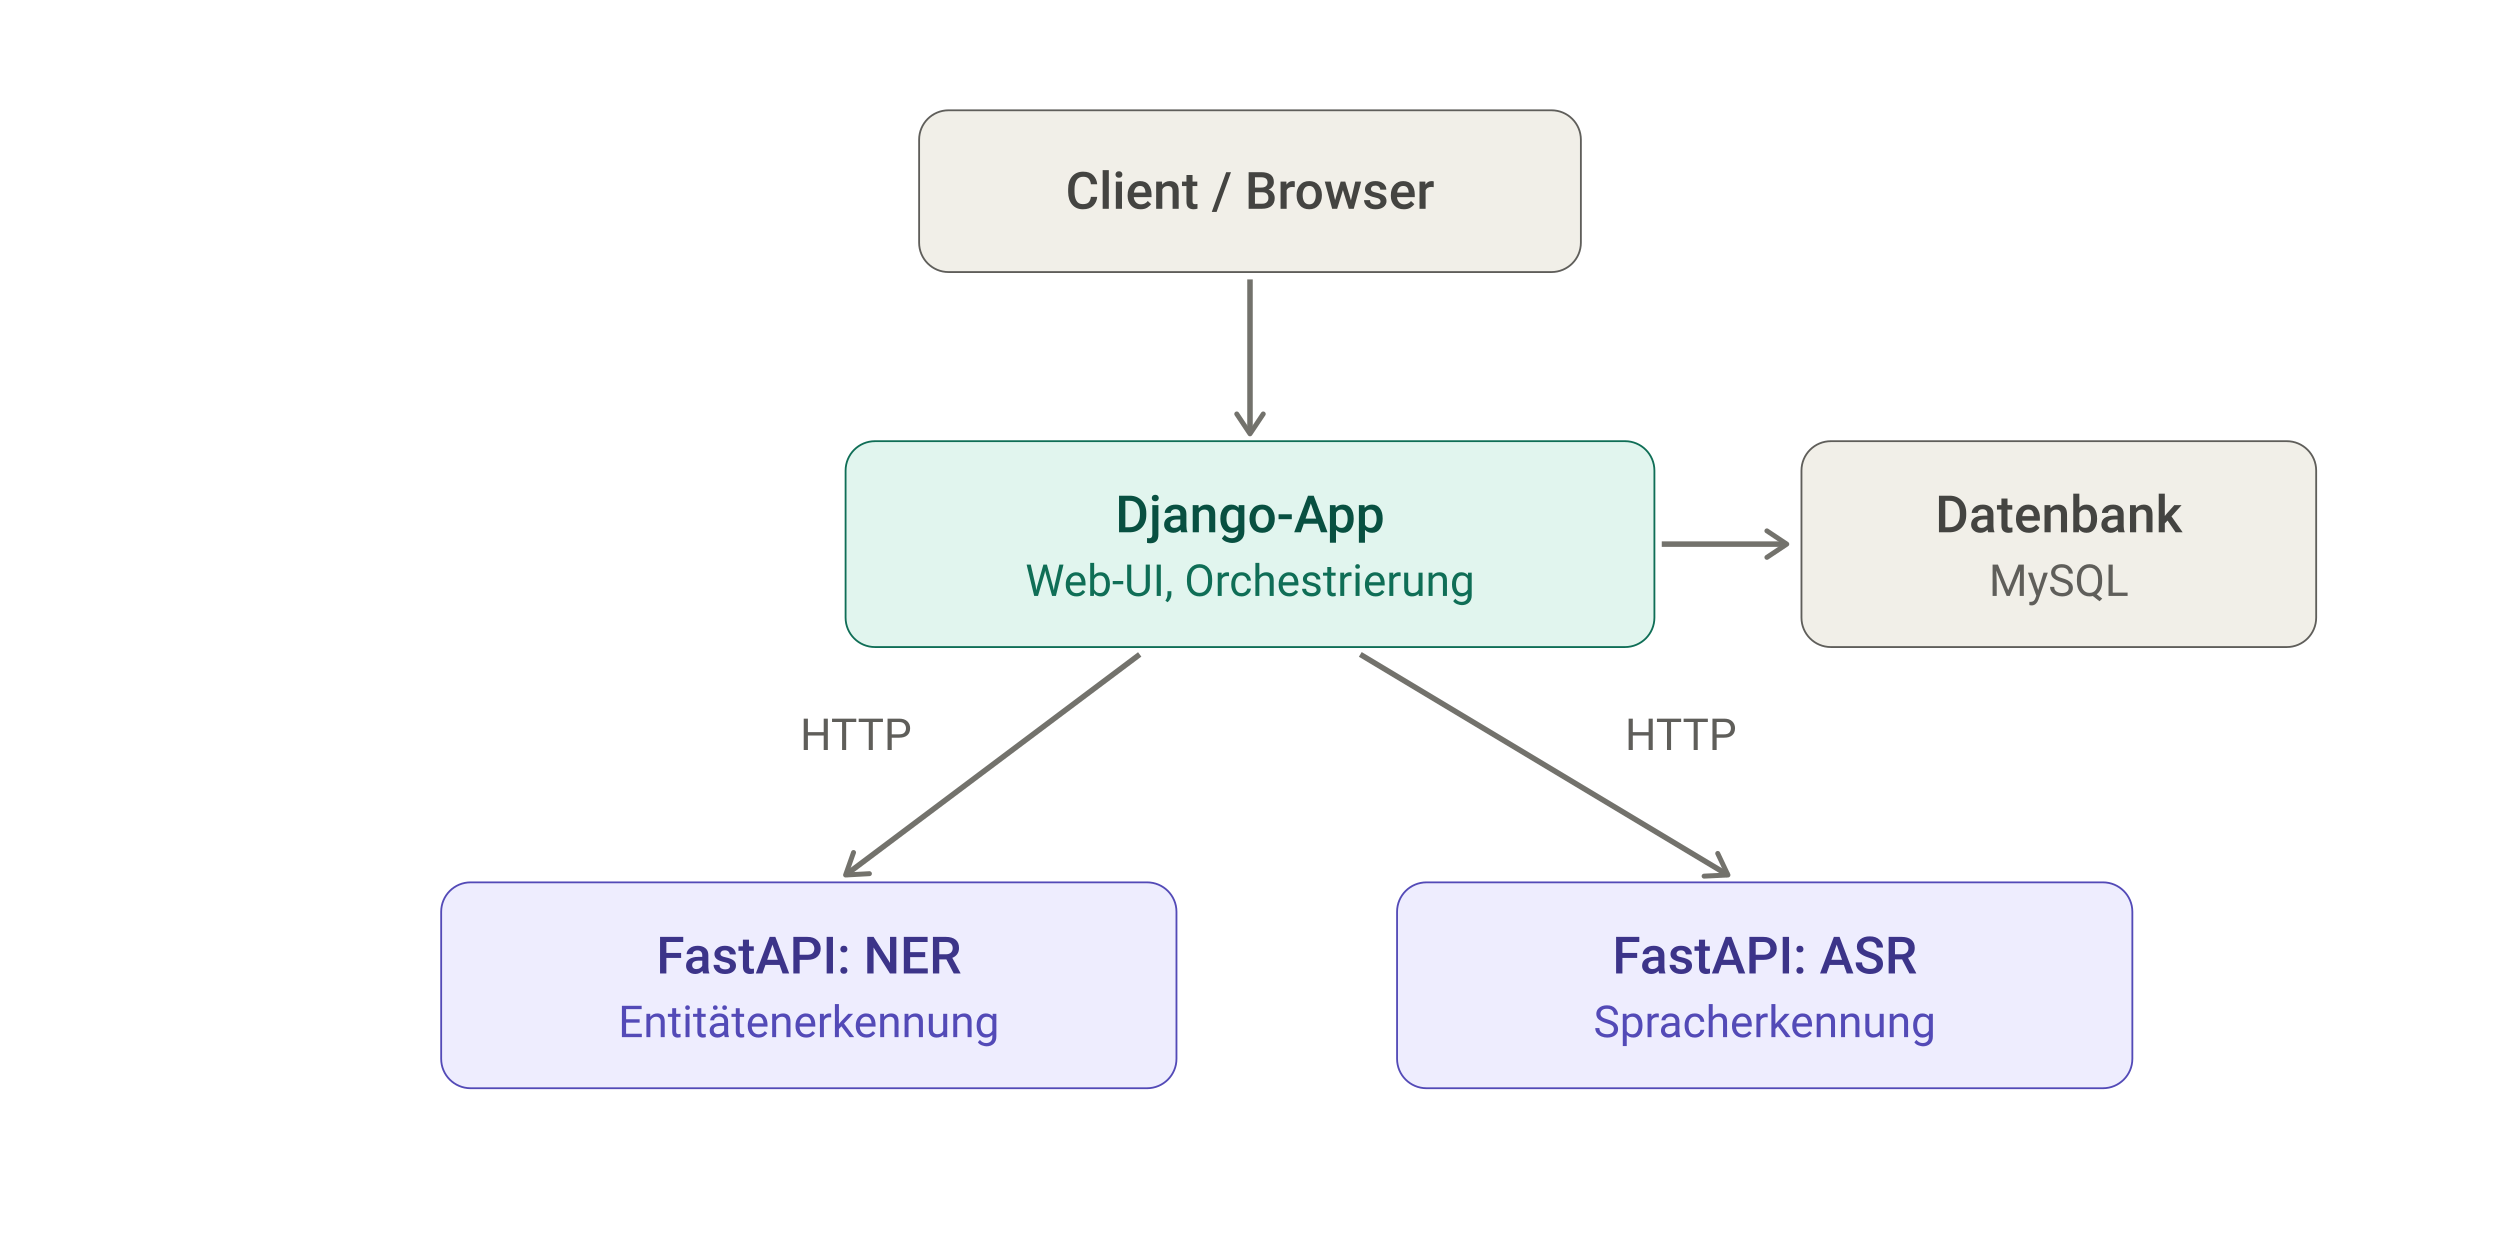
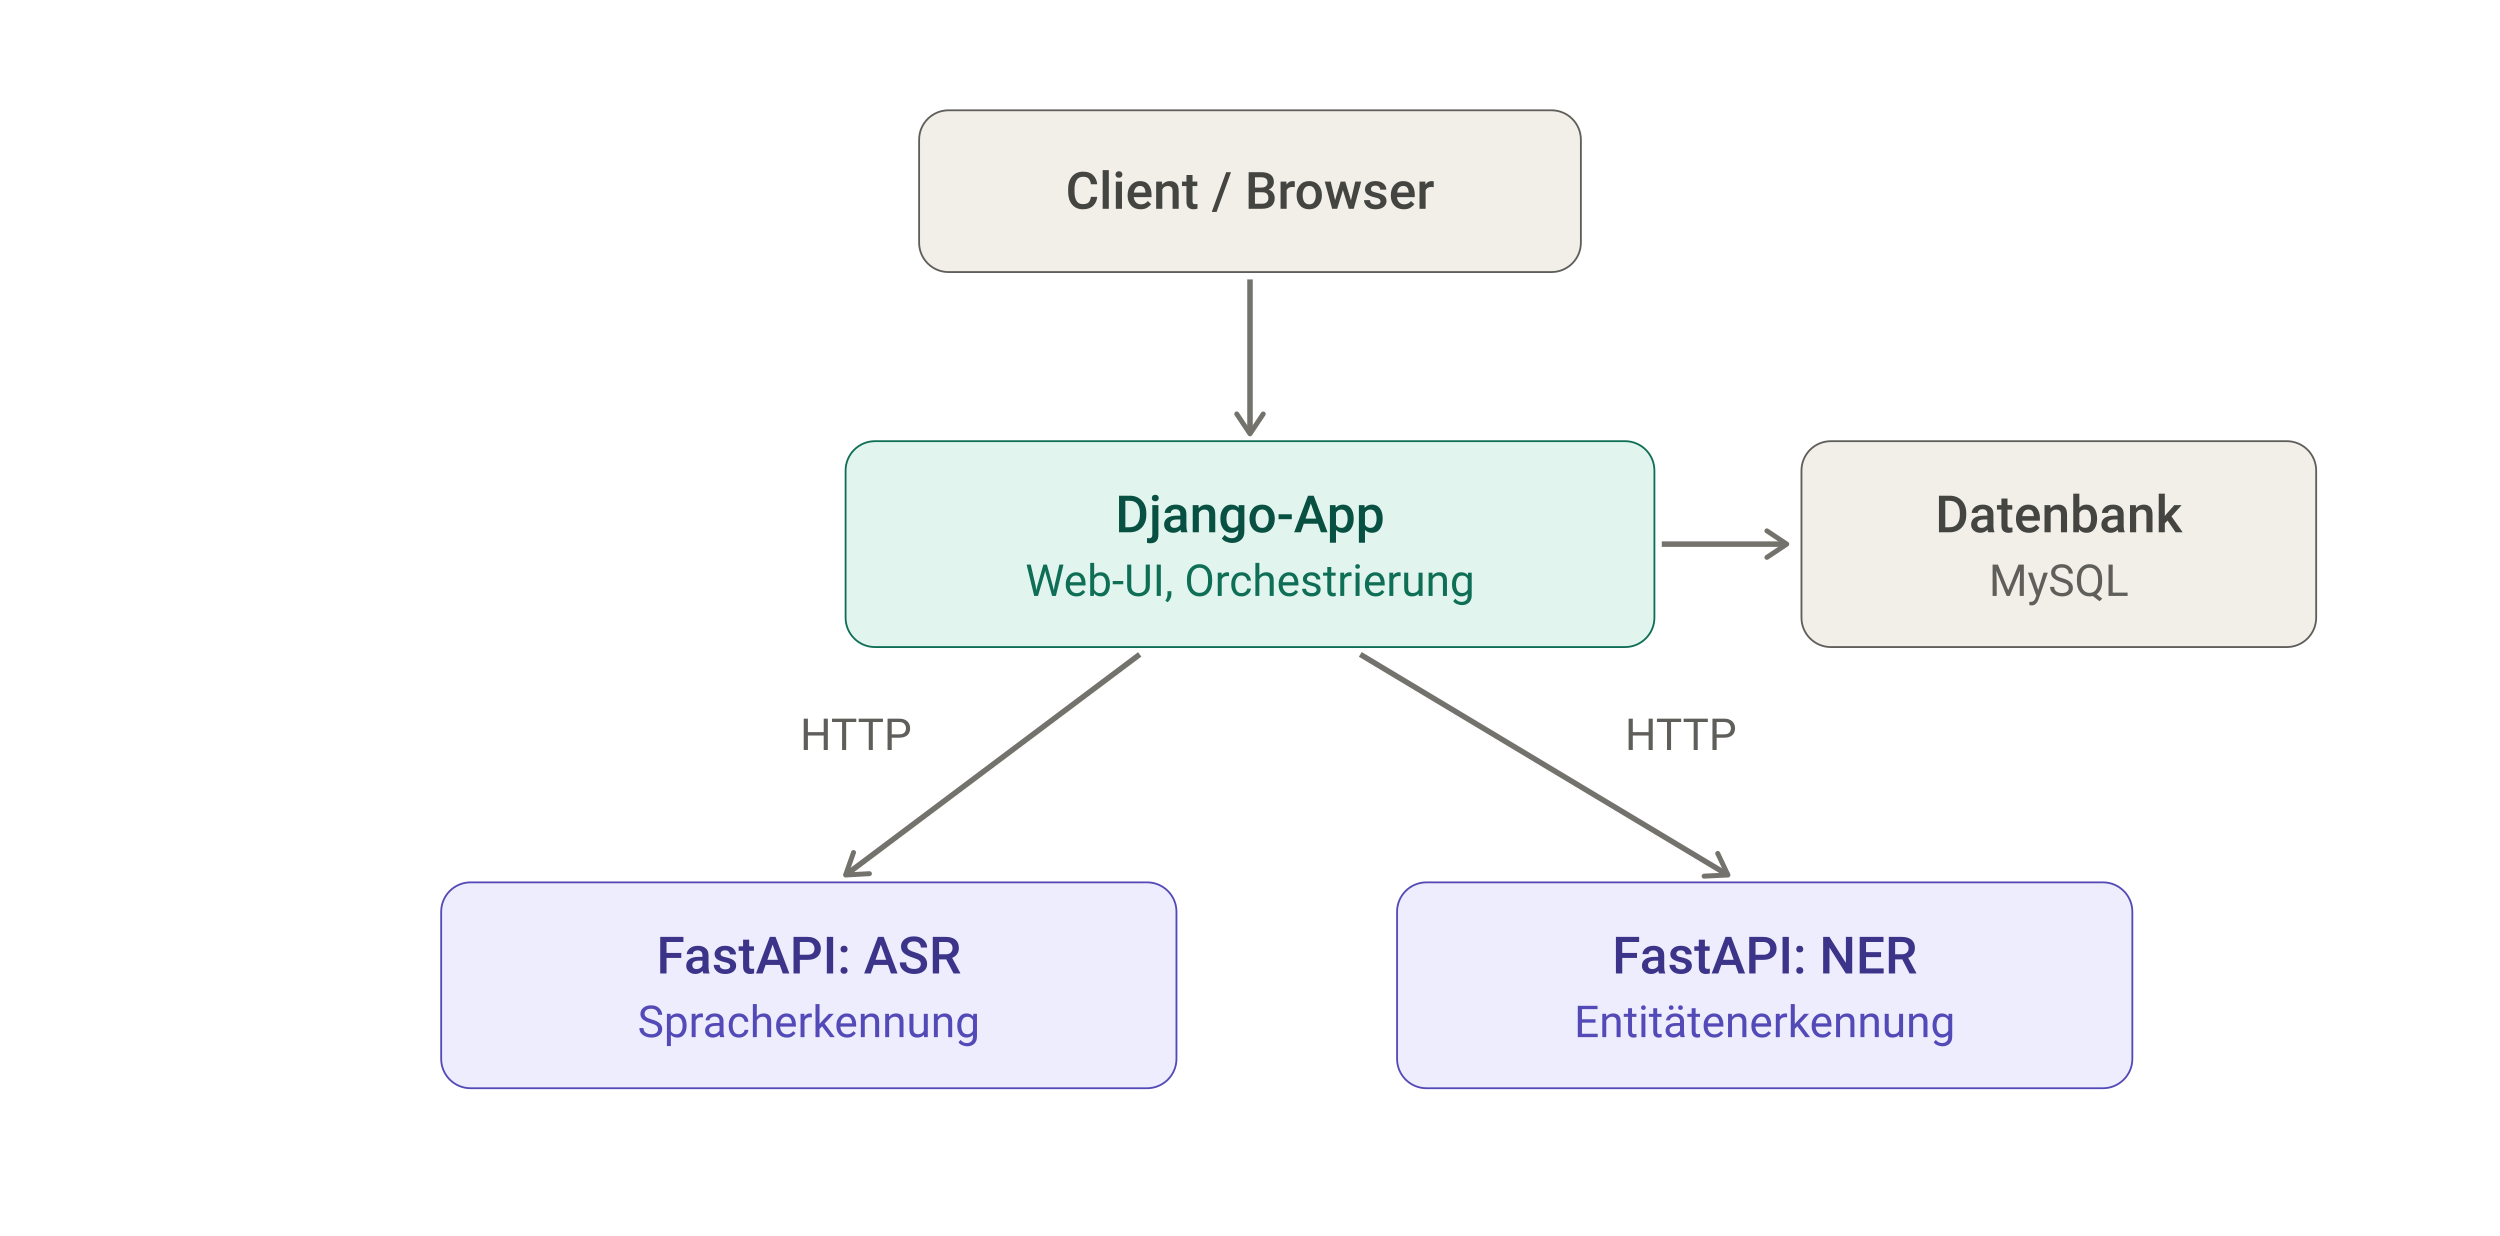
<svg xmlns="http://www.w3.org/2000/svg" width="680" height="336" viewBox="0 0 680 336" role="img" font-family="system-ui, -apple-system, 'Segoe UI', Roboto, 'Helvetica Neue', Arial, sans-serif">
  <defs>
    <marker id="arrow" viewBox="0 0 10 10" refX="8" refY="5" markerWidth="6" markerHeight="6" orient="auto-start-reverse">
      <path d="M2 1L8 5L2 9" fill="none" stroke="#73726c" stroke-width="1.5" stroke-linecap="round" stroke-linejoin="round" />
    </marker>
  </defs>
  <rect x="250" y="30" width="180" height="44" rx="8" fill="#F1EFE8" stroke="#5F5E5A" stroke-width="0.5" />
  <text x="340" y="52" text-anchor="middle" dominant-baseline="central" font-size="14" font-weight="500" fill="#444441">Client / Browser</text>
  <line x1="340" y1="76" x2="340" y2="118" stroke="#73726c" stroke-width="1.5" marker-end="url(#arrow)" />
  <rect x="230" y="120" width="220" height="56" rx="8" fill="#E1F5EE" stroke="#0F6E56" stroke-width="0.5" />
  <text x="340" y="140" text-anchor="middle" dominant-baseline="central" font-size="14" font-weight="500" fill="#085041">Django-App</text>
  <text x="340" y="158" text-anchor="middle" dominant-baseline="central" font-size="12" fill="#0F6E56">Web-UI, Orchestrierung</text>
  <line x1="452" y1="148" x2="486" y2="148" stroke="#73726c" stroke-width="1.5" marker-end="url(#arrow)" />
  <rect x="490" y="120" width="140" height="56" rx="8" fill="#F1EFE8" stroke="#5F5E5A" stroke-width="0.5" />
  <text x="560" y="140" text-anchor="middle" dominant-baseline="central" font-size="14" font-weight="500" fill="#444441">Datenbank</text>
  <text x="560" y="158" text-anchor="middle" dominant-baseline="central" font-size="12" fill="#5F5E5A">MySQL</text>
  <line x1="310" y1="178" x2="230" y2="238" stroke="#73726c" stroke-width="1.5" marker-end="url(#arrow)" />
  <line x1="370" y1="178" x2="470" y2="238" stroke="#73726c" stroke-width="1.5" marker-end="url(#arrow)" />
  <text x="248" y="204" text-anchor="end" font-size="12" fill="#5F5E5A">HTTP</text>
  <text x="442" y="204" text-anchor="start" font-size="12" fill="#5F5E5A">HTTP</text>
  <rect x="120" y="240" width="200" height="56" rx="8" fill="#EEEDFE" stroke="#534AB7" stroke-width="0.5" />
-   <text x="220" y="260" text-anchor="middle" dominant-baseline="central" font-size="14" font-weight="500" fill="#3C3489">FastAPI: NER</text>
-   <text x="220" y="278" text-anchor="middle" dominant-baseline="central" font-size="12" fill="#534AB7">Entitätenerkennung</text>
+   <text x="220" y="260" text-anchor="middle" dominant-baseline="central" font-size="14" font-weight="500" fill="#3C3489">FastAPI: ASR</text>
+   <text x="220" y="278" text-anchor="middle" dominant-baseline="central" font-size="12" fill="#534AB7">Spracherkennung</text>
  <rect x="380" y="240" width="200" height="56" rx="8" fill="#EEEDFE" stroke="#534AB7" stroke-width="0.5" />
-   <text x="480" y="260" text-anchor="middle" dominant-baseline="central" font-size="14" font-weight="500" fill="#3C3489">FastAPI: ASR</text>
-   <text x="480" y="278" text-anchor="middle" dominant-baseline="central" font-size="12" fill="#534AB7">Spracherkennung</text>
+   <text x="480" y="260" text-anchor="middle" dominant-baseline="central" font-size="14" font-weight="500" fill="#3C3489">FastAPI: NER</text>
+   <text x="480" y="278" text-anchor="middle" dominant-baseline="central" font-size="12" fill="#534AB7">Entitätenerkennung</text>
</svg>
